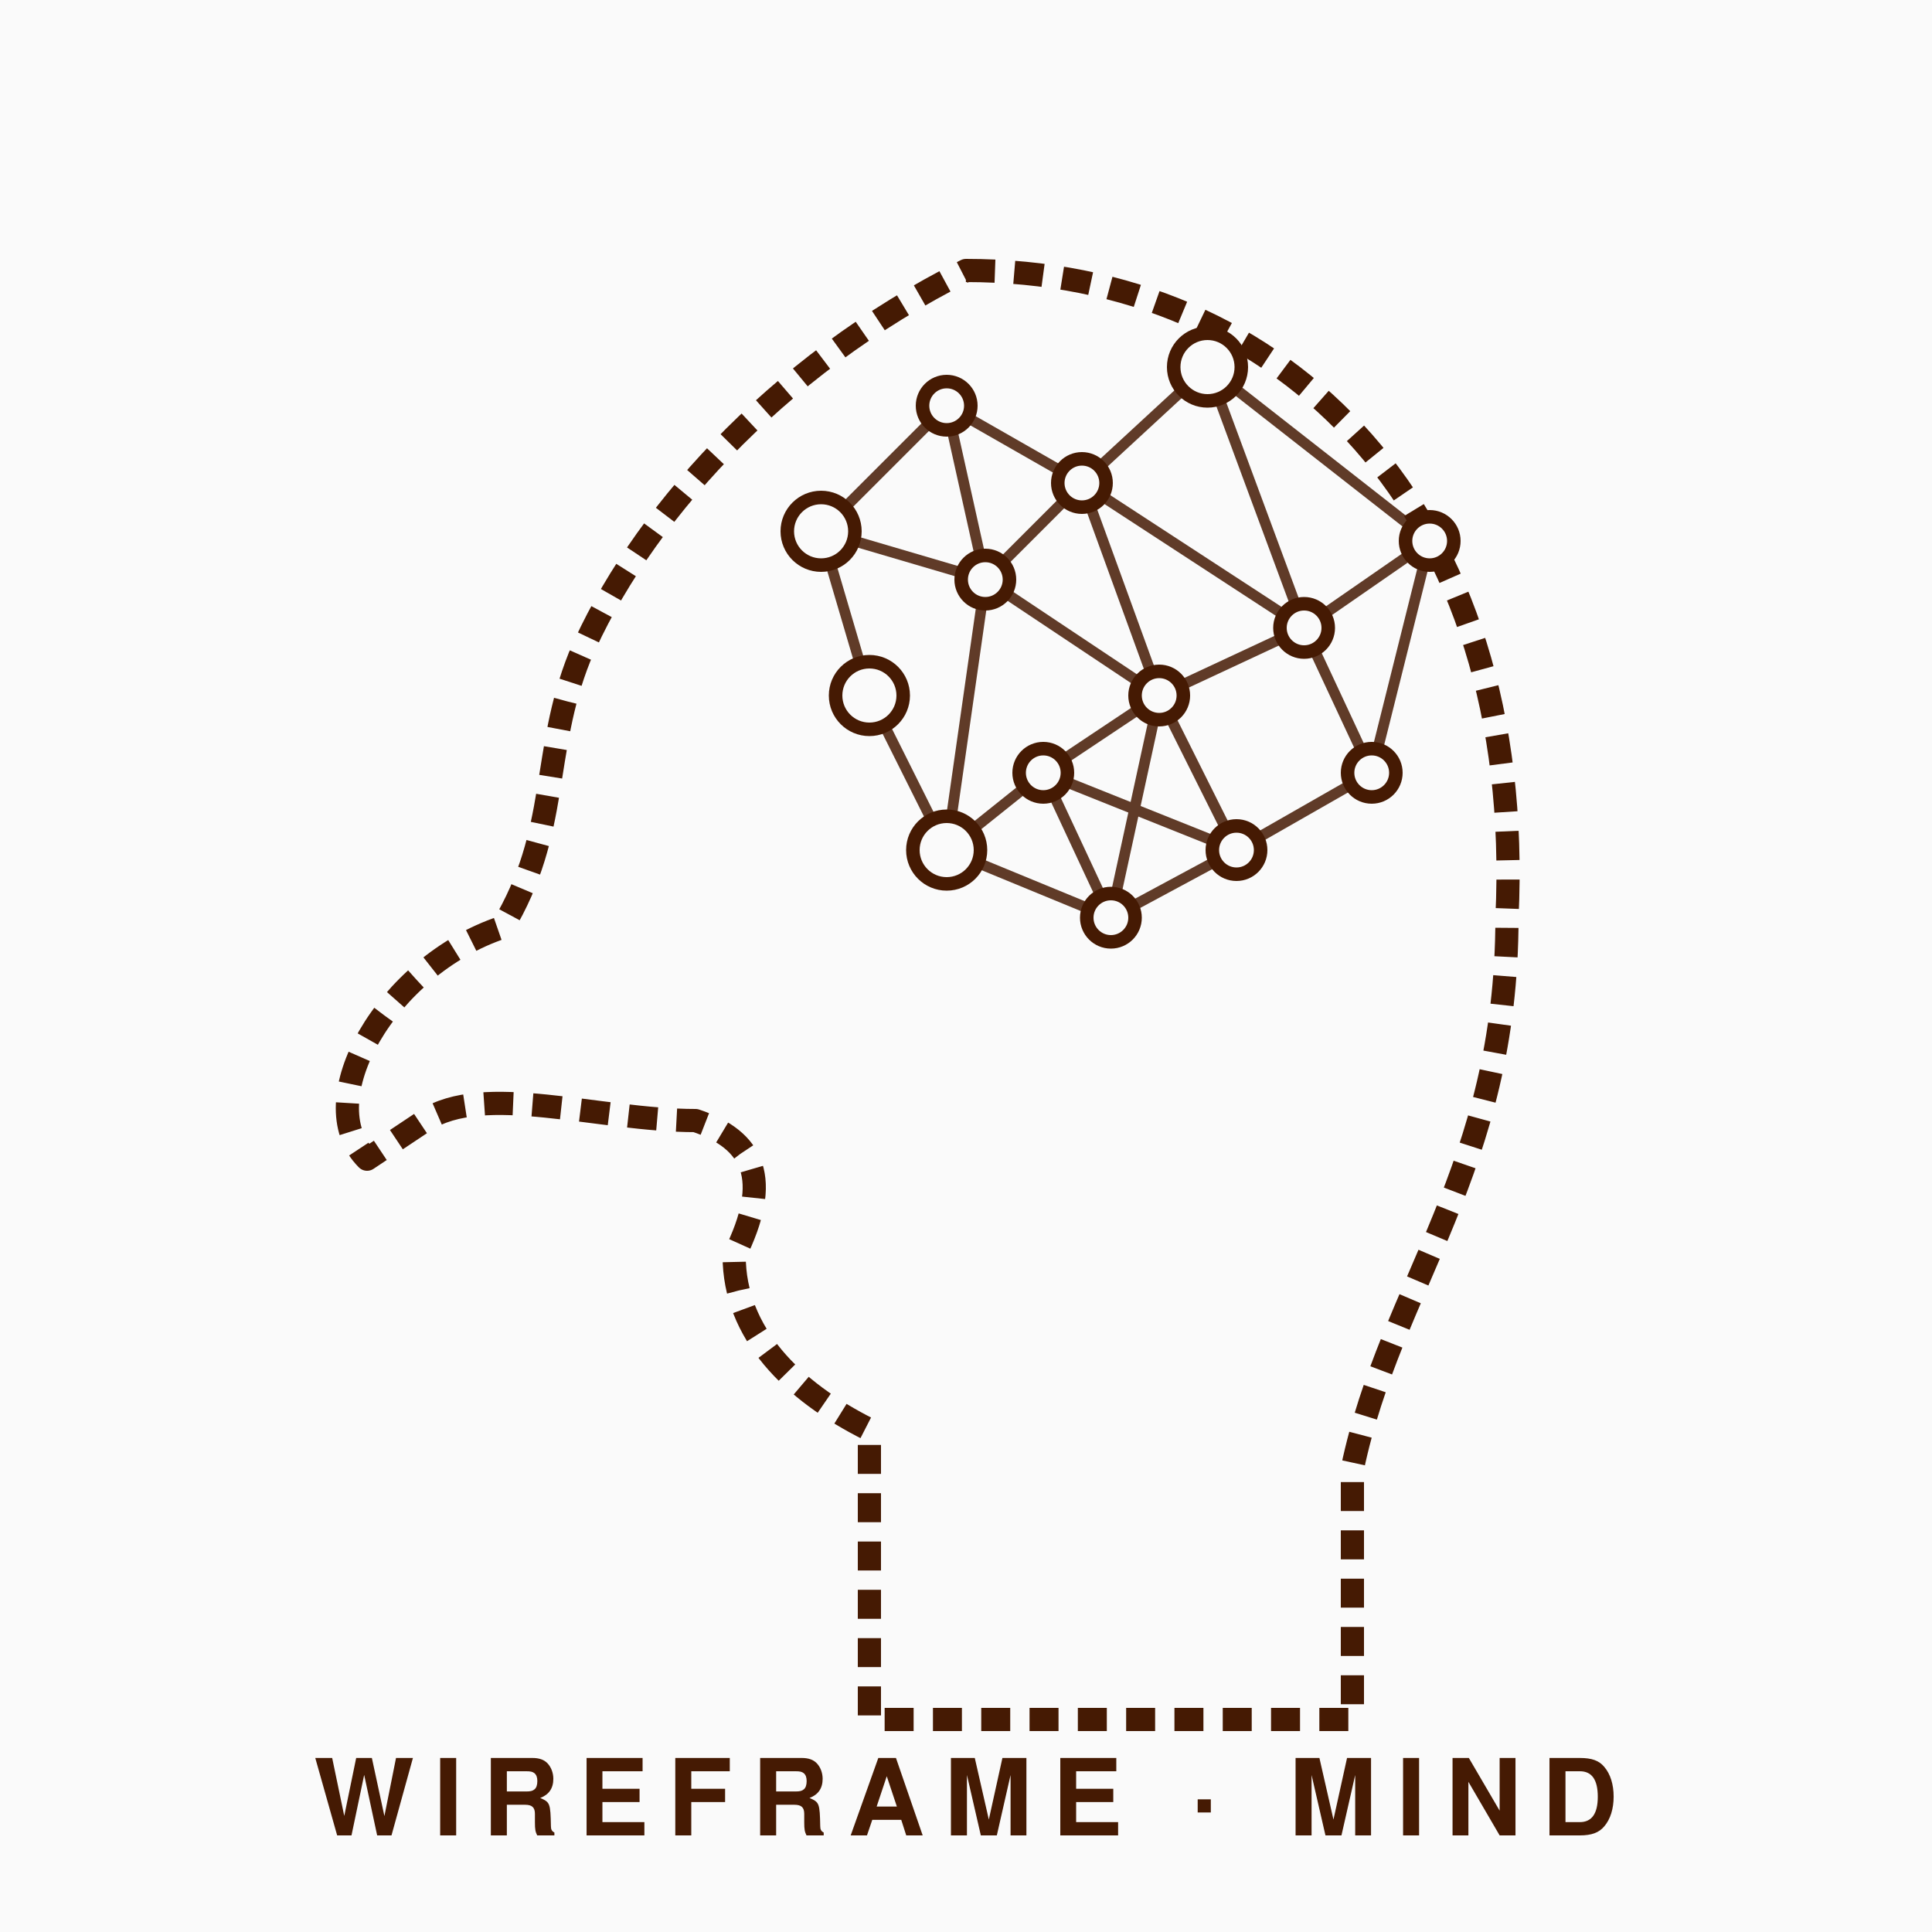
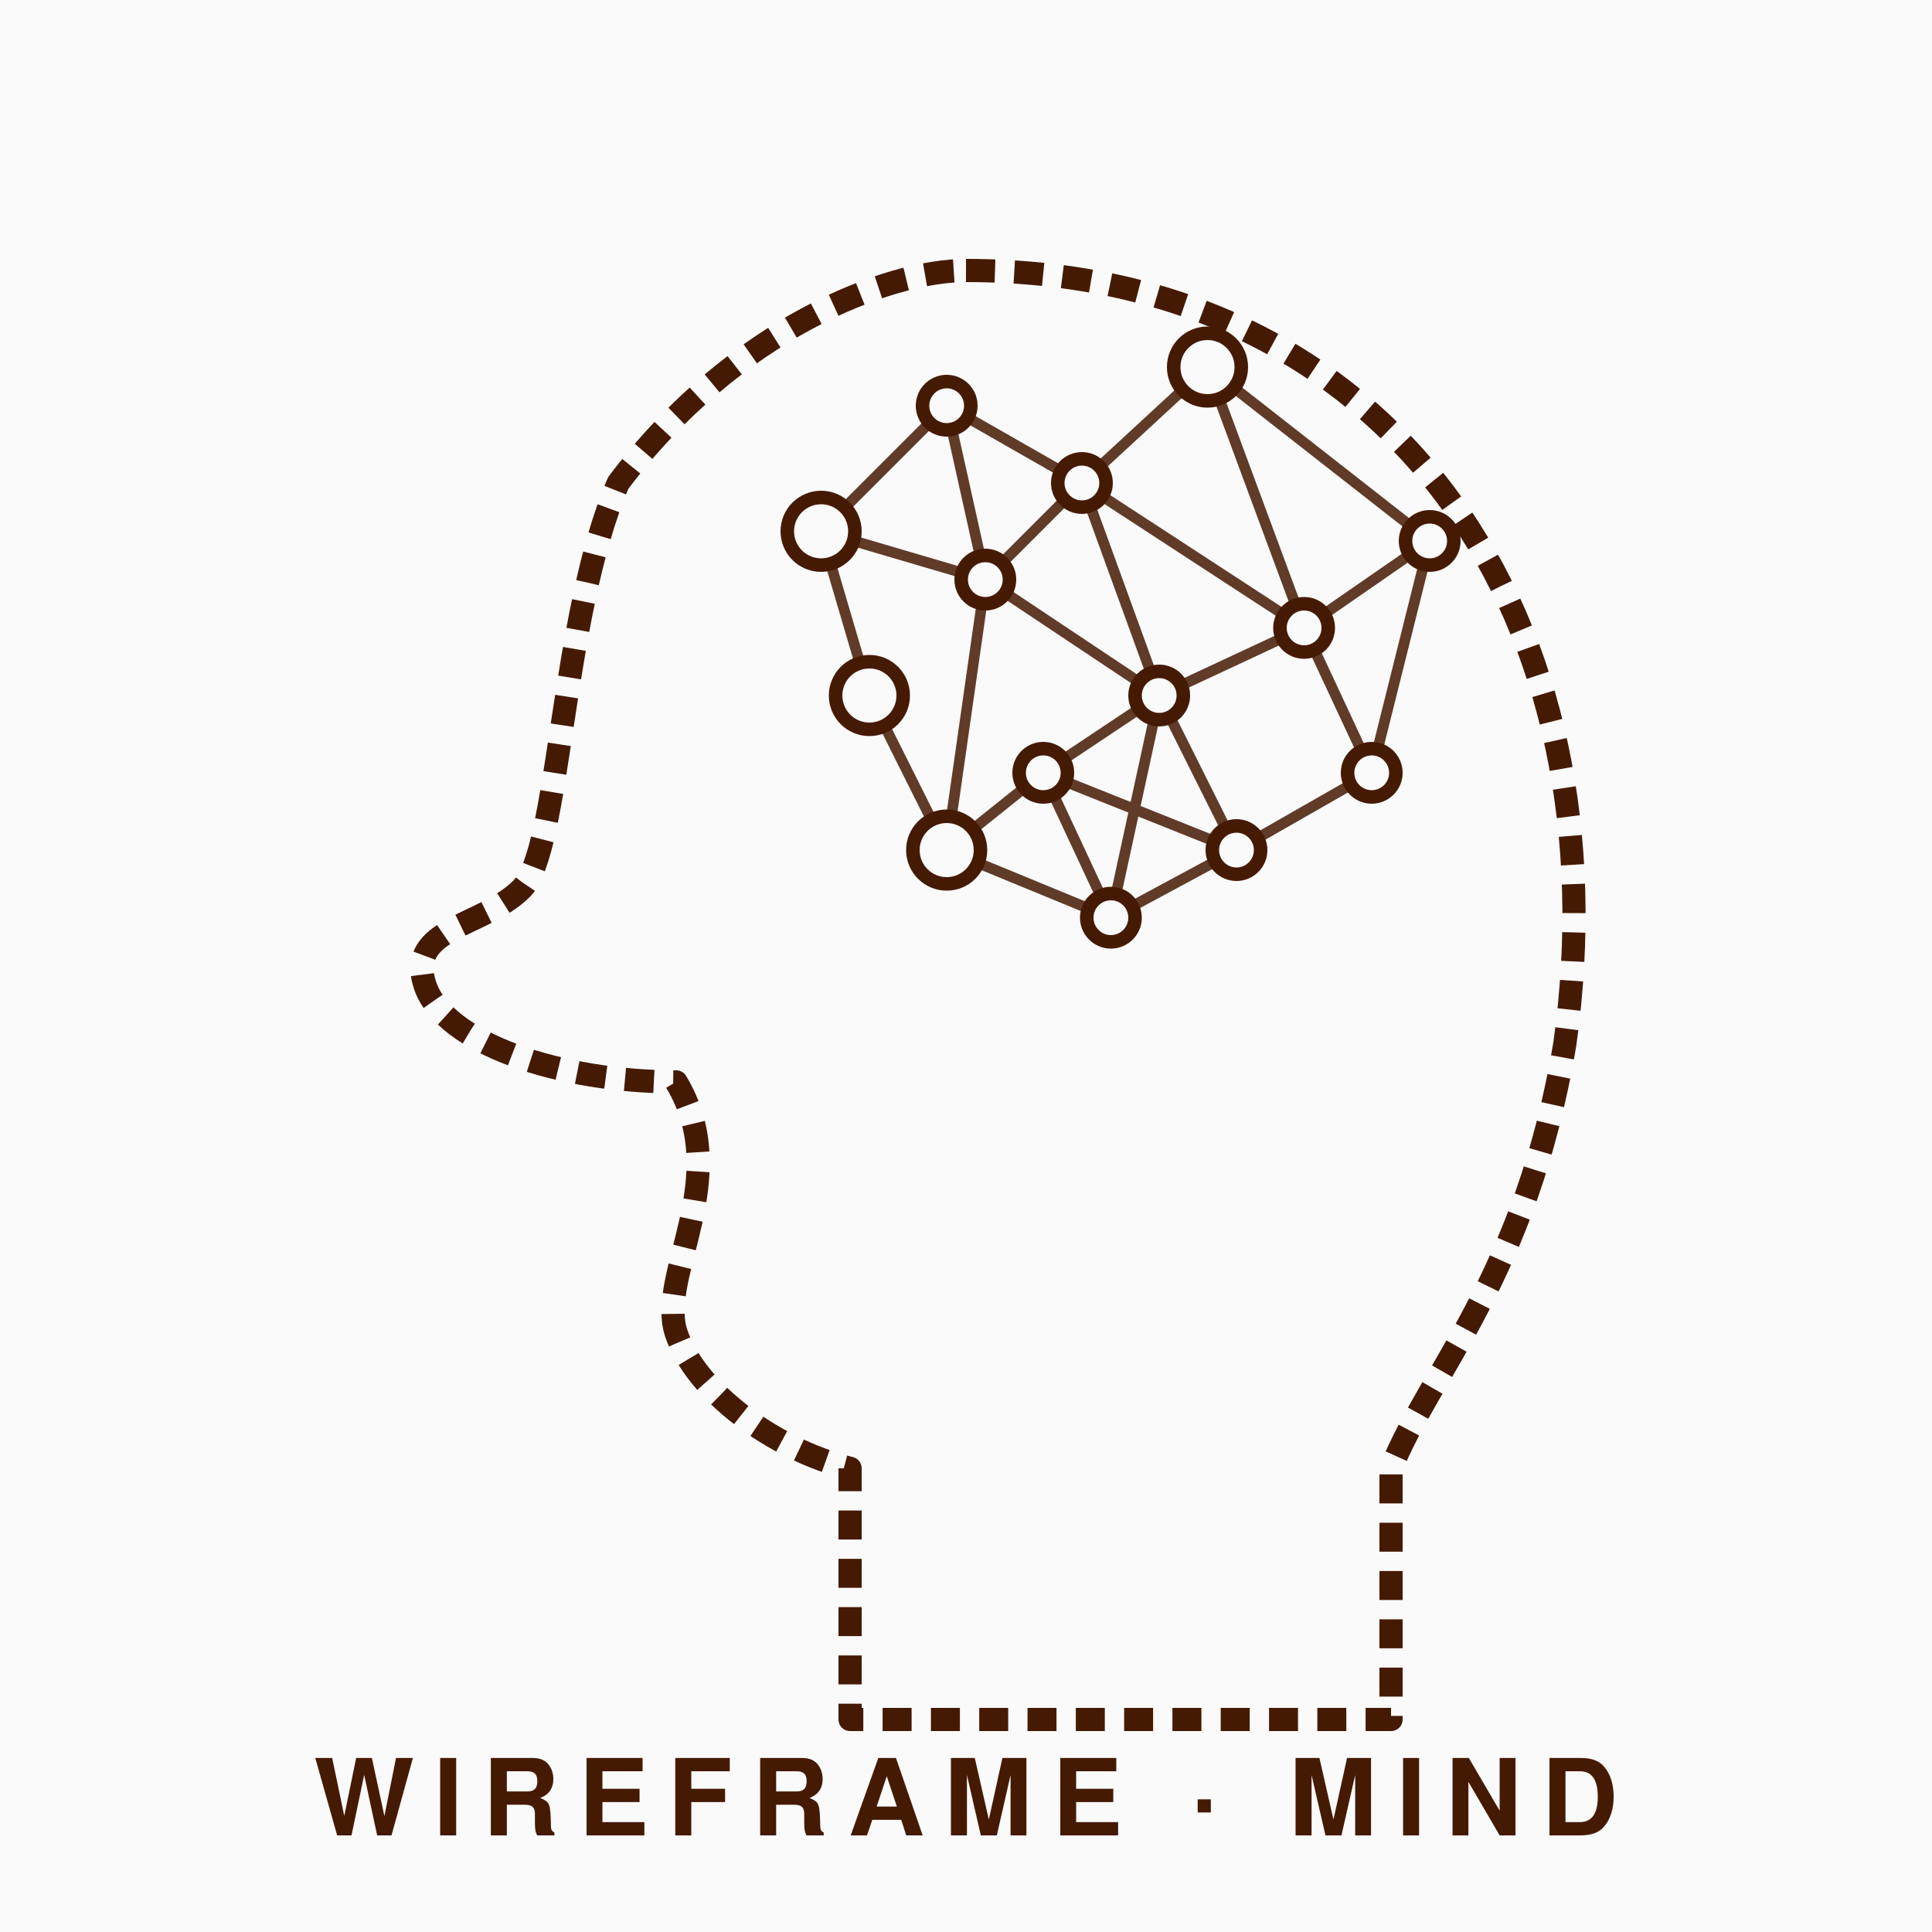
<svg xmlns="http://www.w3.org/2000/svg" viewBox="0 0 200 200" width="200" height="200">
  <rect width="200" height="200" fill="#FAFAFA" />
-   <path d="M100 28 C133 28 158 53 156 95 C156 121 144 133 140 152 L140 178 L90 178 L90 148 C82 144 76 138 76 130 C80 122 78 118 72 116 C62 116 50 112 44 116 L38 120 C32 114 40 100 52 96 C58 86 56 78 60 68 C66 54 80 38 100 28 Z" fill="none" stroke="#451A03" stroke-width="2.4" stroke-dasharray="3 2" stroke-linejoin="round" />
+   <path d="M100 28 C145 28 168 65 162 108 C158 132 148 142 144 152 L144 178 L88 178 L88 152 C80 150 72 144 70 138 S76 122 70 112 C58 112 46 108 44 102 S50 96 54 92 S58 64 64 50 C76 34 92 28 100 28 Z" fill="none" stroke="#451A03" stroke-width="2.4" stroke-dasharray="3 2" stroke-linejoin="round" />
  <g stroke="#451A03" stroke-width="1.1" fill="none" opacity="0.85">
    <line x1="125" y1="38" x2="112" y2="50" />
    <line x1="125" y1="38" x2="135" y2="65" />
    <line x1="125" y1="38" x2="148" y2="56" />
    <line x1="98" y1="42" x2="112" y2="50" />
    <line x1="98" y1="42" x2="85" y2="55" />
    <line x1="98" y1="42" x2="102" y2="60" />
    <line x1="148" y1="56" x2="135" y2="65" />
    <line x1="148" y1="56" x2="142" y2="80" />
    <line x1="112" y1="50" x2="135" y2="65" />
    <line x1="112" y1="50" x2="102" y2="60" />
    <line x1="112" y1="50" x2="120" y2="72" />
    <line x1="85" y1="55" x2="102" y2="60" />
    <line x1="85" y1="55" x2="90" y2="72" />
    <line x1="135" y1="65" x2="120" y2="72" />
    <line x1="135" y1="65" x2="142" y2="80" />
    <line x1="102" y1="60" x2="120" y2="72" />
    <line x1="102" y1="60" x2="98" y2="88" />
    <line x1="120" y1="72" x2="128" y2="88" />
    <line x1="120" y1="72" x2="108" y2="80" />
    <line x1="120" y1="72" x2="115" y2="95" />
    <line x1="90" y1="72" x2="98" y2="88" />
    <line x1="142" y1="80" x2="128" y2="88" />
    <line x1="108" y1="80" x2="128" y2="88" />
    <line x1="108" y1="80" x2="98" y2="88" />
    <line x1="108" y1="80" x2="115" y2="95" />
    <line x1="128" y1="88" x2="115" y2="95" />
    <line x1="98" y1="88" x2="115" y2="95" />
  </g>
  <g stroke="#451A03" stroke-width="1.4" fill="#FAFAFA">
    <circle cx="125" cy="38" r="3.5" />
    <circle cx="98" cy="42" r="2.5" />
    <circle cx="148" cy="56" r="2.5" />
    <circle cx="112" cy="50" r="2.5" />
    <circle cx="85" cy="55" r="3.5" />
    <circle cx="135" cy="65" r="2.5" />
    <circle cx="102" cy="60" r="2.5" />
    <circle cx="120" cy="72" r="2.5" />
    <circle cx="90" cy="72" r="3.5" />
    <circle cx="142" cy="80" r="2.5" />
    <circle cx="108" cy="80" r="2.5" />
    <circle cx="128" cy="88" r="2.5" />
    <circle cx="98" cy="88" r="3.5" />
    <circle cx="115" cy="95" r="2.5" />
  </g>
  <text x="100" y="190" text-anchor="middle" font-family="Helvetica, Arial, sans-serif" font-size="11" font-weight="700" letter-spacing="2" fill="#451A03">WIREFRAME · MIND</text>
</svg>
